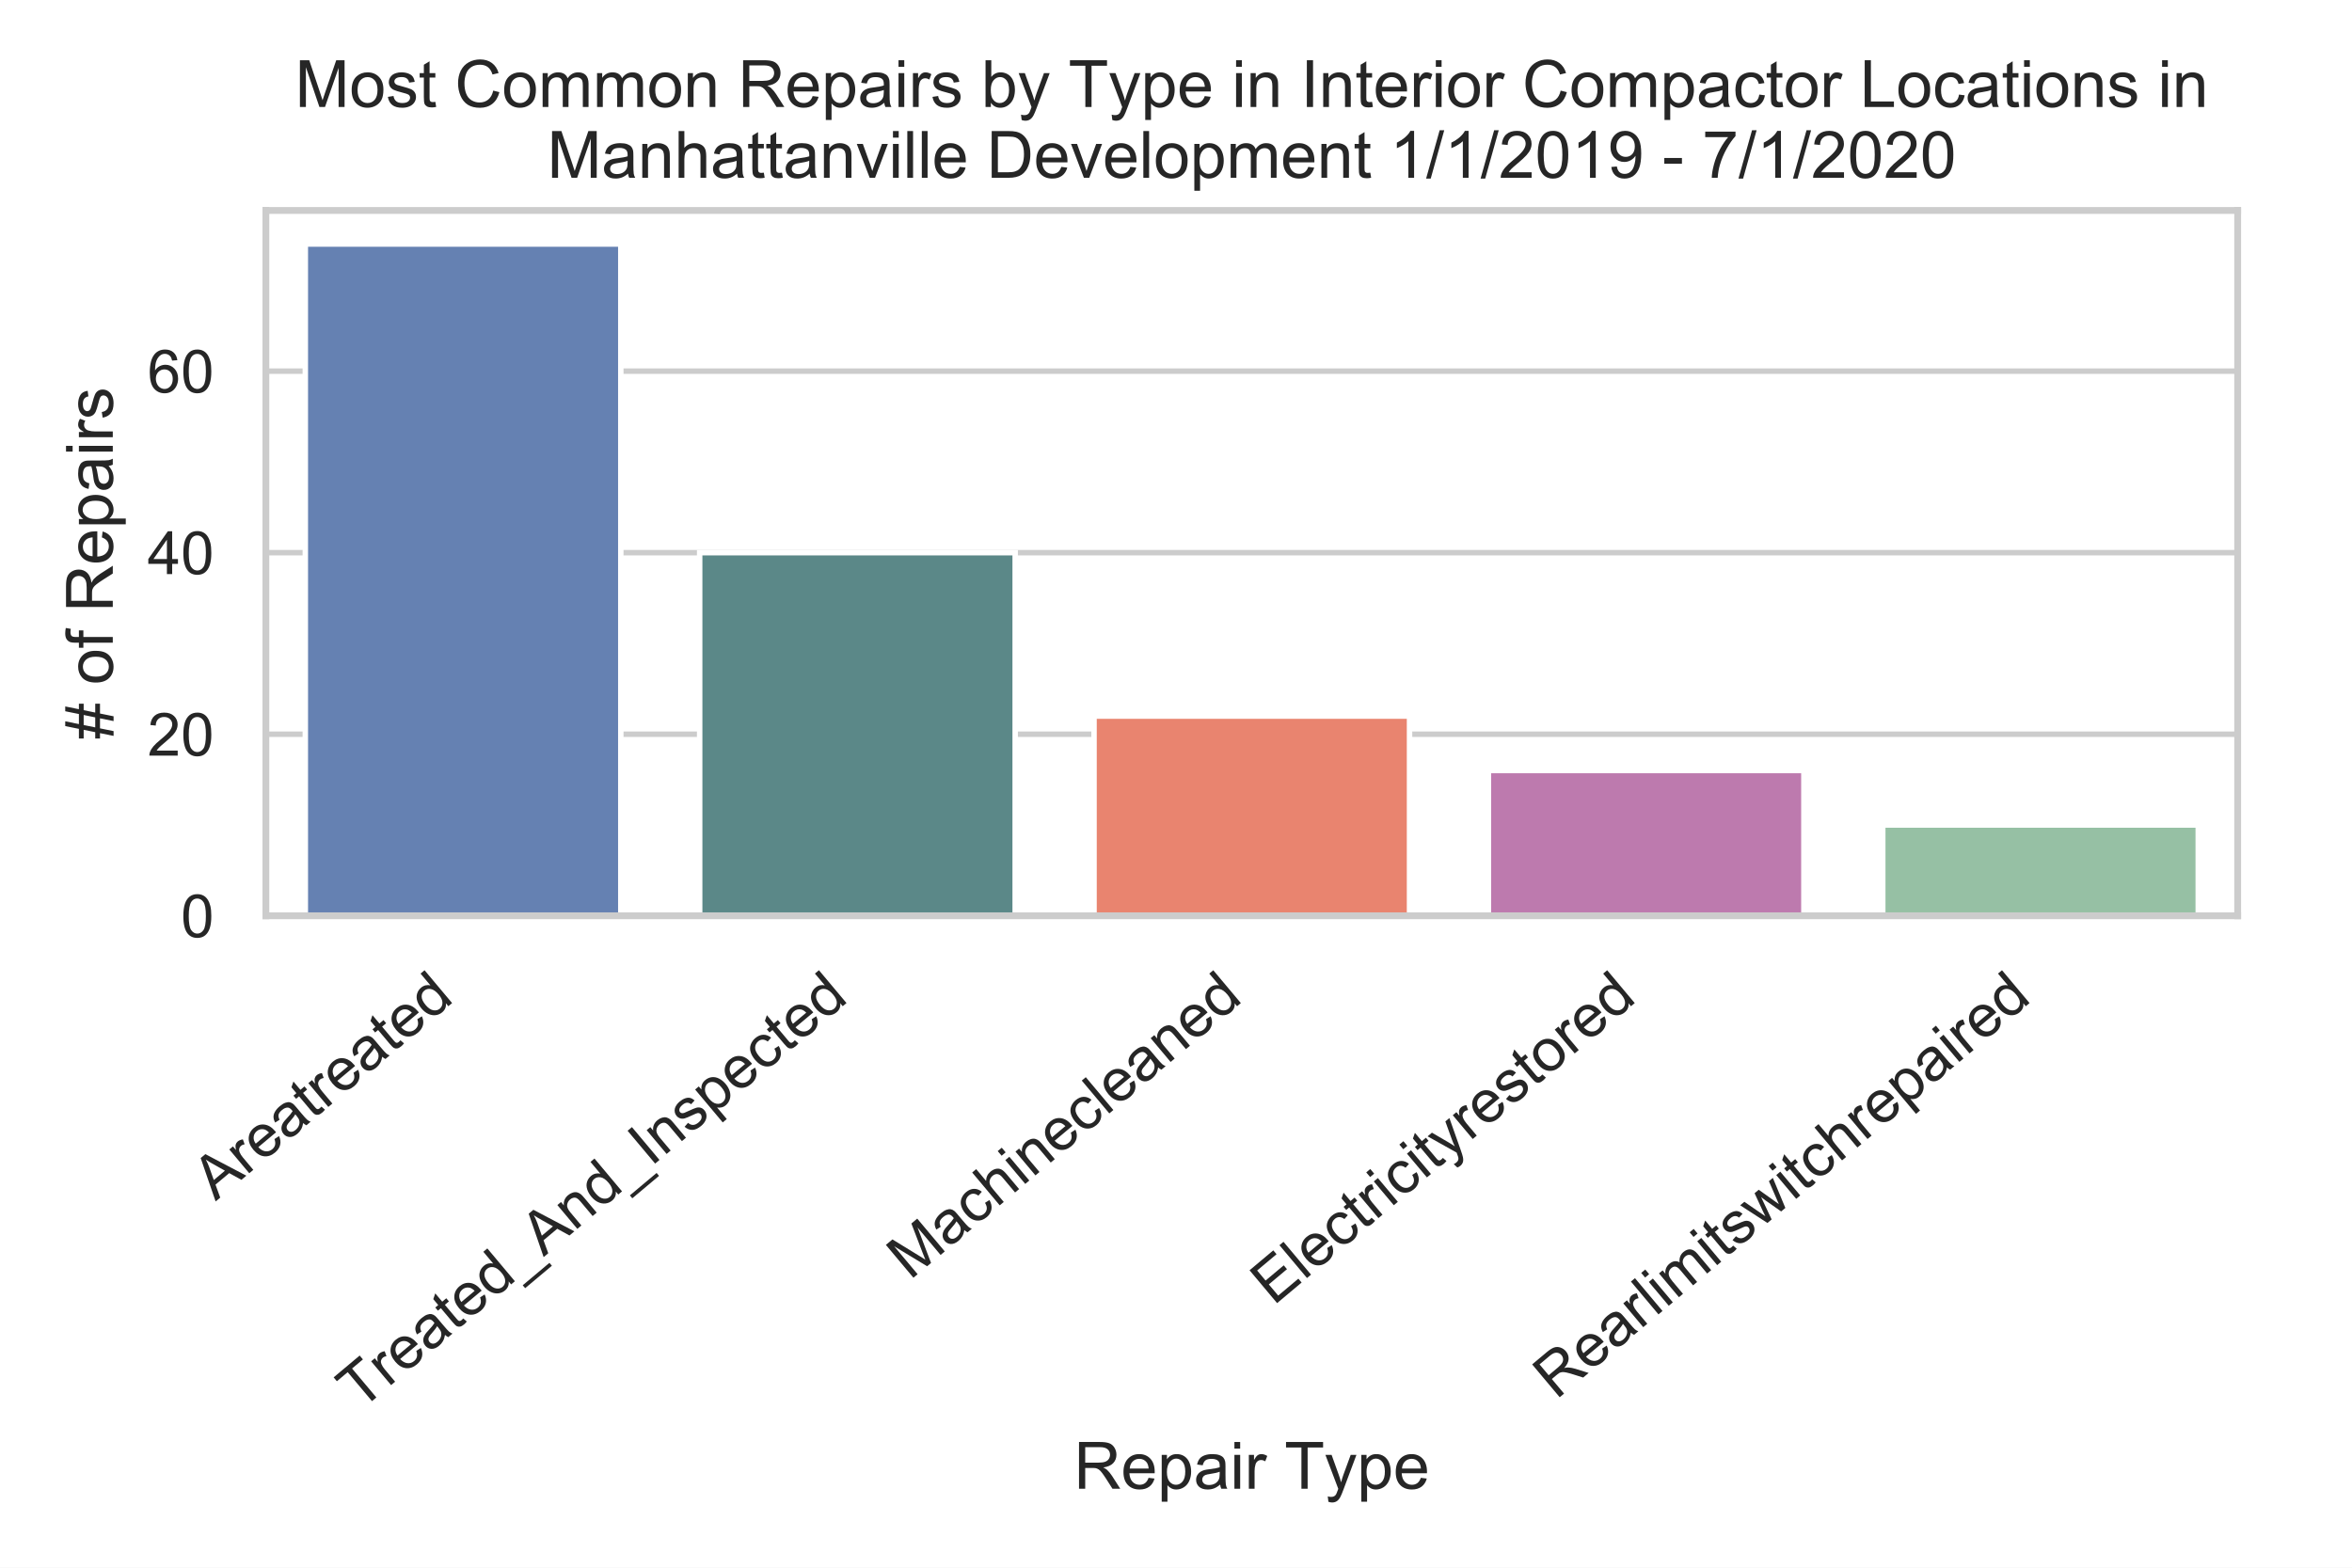
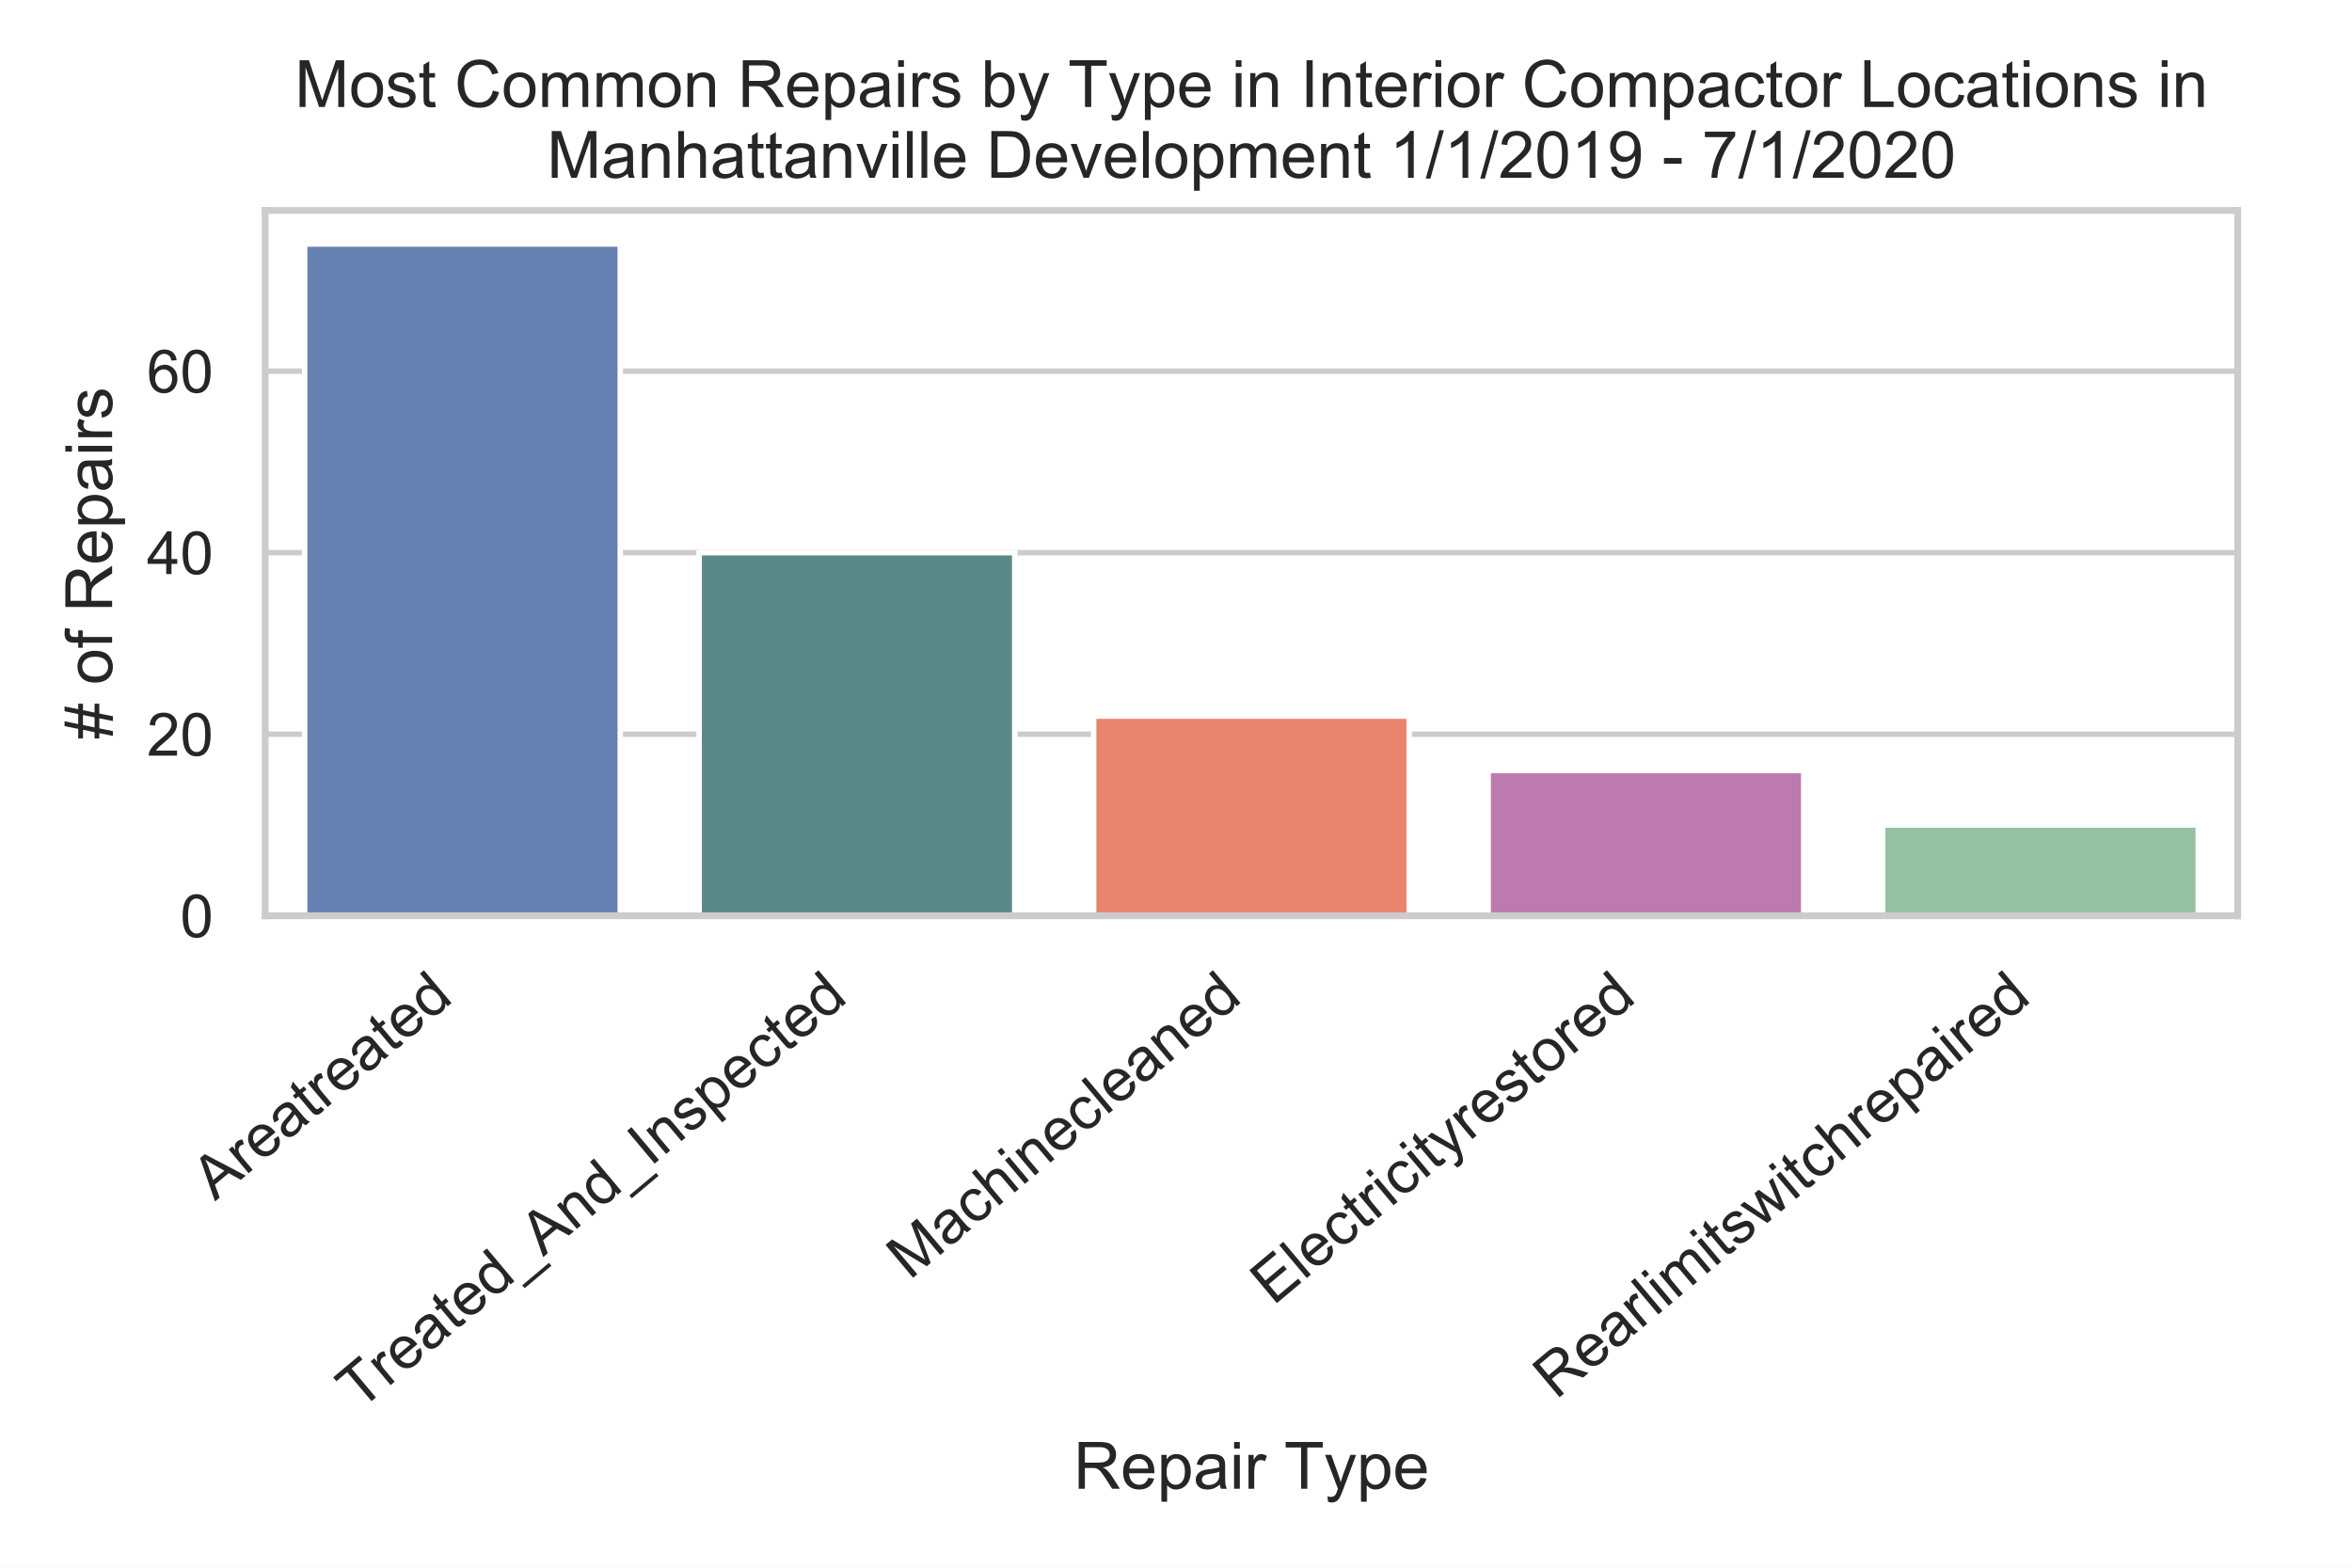
<svg xmlns="http://www.w3.org/2000/svg" xmlns:xlink="http://www.w3.org/1999/xlink" height="288pt" version="1.1" viewBox="0 0 432 288" width="432pt">
  <defs>
    <style type="text/css">
*{stroke-linecap:butt;stroke-linejoin:round;}
  </style>
  </defs>
  <g id="figure_1">
    <g id="patch_1">
      <path d="M 0 288  L 432 288  L 432 0  L 0 0  z " style="fill:#ffffff;" />
    </g>
    <g id="axes_1">
      <g id="patch_2">
-         <path d="M 48.835 168.236  L 411.002 168.236  L 411.002 38.663  L 48.835 38.663  z " style="fill:#ffffff;" />
+         <path d="M 48.71 168.236  L 411.002 168.236  L 411.002 38.663  L 48.71 38.663  z " style="fill:#ffffff;" />
      </g>
      <g id="matplotlib.axis_1">
        <g id="xtick_1">
          <g id="text_1">
            <defs>
              <path d="M -0.141 0  L 27.344 71.578  L 37.547 71.578  L 66.844 0  L 56.062 0  L 47.703 21.688  L 17.781 21.688  L 9.906 0  z M 20.516 29.391  L 44.781 29.391  L 37.312 49.219  Q 33.891 58.25 32.234 64.062  Q 30.859 57.172 28.375 50.391  z " id="ArialMT-65" />
              <path d="M 6.5 0  L 6.5 51.859  L 14.406 51.859  L 14.406 44  Q 17.438 49.516 20 51.266  Q 22.562 53.031 25.641 53.031  Q 30.078 53.031 34.672 50.203  L 31.641 42.047  Q 28.422 43.953 25.203 43.953  Q 22.312 43.953 20.016 42.219  Q 17.719 40.484 16.75 37.406  Q 15.281 32.719 15.281 27.156  L 15.281 0  z " id="ArialMT-114" />
              <path d="M 42.094 16.703  L 51.172 15.578  Q 49.031 7.625 43.219 3.219  Q 37.406 -1.172 28.375 -1.172  Q 17 -1.172 10.328 5.828  Q 3.656 12.844 3.656 25.484  Q 3.656 38.578 10.391 45.797  Q 17.141 53.031 27.875 53.031  Q 38.281 53.031 44.875 45.953  Q 51.469 38.875 51.469 26.031  Q 51.469 25.25 51.422 23.688  L 12.75 23.688  Q 13.234 15.141 17.578 10.594  Q 21.922 6.062 28.422 6.062  Q 33.25 6.062 36.672 8.594  Q 40.094 11.141 42.094 16.703  z M 13.234 30.906  L 42.188 30.906  Q 41.609 37.453 38.875 40.719  Q 34.672 45.797 27.984 45.797  Q 21.922 45.797 17.797 41.75  Q 13.672 37.703 13.234 30.906  z " id="ArialMT-101" />
              <path d="M 40.438 6.391  Q 35.547 2.25 31.031 0.531  Q 26.516 -1.172 21.344 -1.172  Q 12.797 -1.172 8.203 3  Q 3.609 7.172 3.609 13.672  Q 3.609 17.484 5.344 20.625  Q 7.078 23.781 9.891 25.688  Q 12.703 27.594 16.219 28.562  Q 18.797 29.25 24.031 29.891  Q 34.672 31.156 39.703 32.906  Q 39.75 34.719 39.75 35.203  Q 39.75 40.578 37.25 42.781  Q 33.891 45.75 27.25 45.75  Q 21.047 45.75 18.094 43.578  Q 15.141 41.406 13.719 35.891  L 5.125 37.062  Q 6.297 42.578 8.984 45.969  Q 11.672 49.359 16.75 51.188  Q 21.828 53.031 28.516 53.031  Q 35.156 53.031 39.297 51.469  Q 43.453 49.906 45.406 47.531  Q 47.359 45.172 48.141 41.547  Q 48.578 39.312 48.578 33.453  L 48.578 21.734  Q 48.578 9.469 49.141 6.219  Q 49.703 2.984 51.375 0  L 42.188 0  Q 40.828 2.734 40.438 6.391  z M 39.703 26.031  Q 34.906 24.078 25.344 22.703  Q 19.922 21.922 17.672 20.938  Q 15.438 19.969 14.203 18.094  Q 12.984 16.219 12.984 13.922  Q 12.984 10.406 15.641 8.062  Q 18.312 5.719 23.438 5.719  Q 28.516 5.719 32.469 7.938  Q 36.422 10.156 38.281 14.016  Q 39.703 17 39.703 22.797  z " id="ArialMT-97" />
              <path d="M 25.781 7.859  L 27.047 0.094  Q 23.344 -0.688 20.406 -0.688  Q 15.625 -0.688 12.984 0.828  Q 10.359 2.344 9.281 4.812  Q 8.203 7.281 8.203 15.188  L 8.203 45.016  L 1.766 45.016  L 1.766 51.859  L 8.203 51.859  L 8.203 64.703  L 16.938 69.969  L 16.938 51.859  L 25.781 51.859  L 25.781 45.016  L 16.938 45.016  L 16.938 14.703  Q 16.938 10.938 17.406 9.859  Q 17.875 8.797 18.922 8.156  Q 19.969 7.516 21.922 7.516  Q 23.391 7.516 25.781 7.859  z " id="ArialMT-116" />
              <path d="M 40.234 0  L 40.234 6.547  Q 35.297 -1.172 25.734 -1.172  Q 19.531 -1.172 14.328 2.25  Q 9.125 5.672 6.266 11.797  Q 3.422 17.922 3.422 25.875  Q 3.422 33.641 6 39.969  Q 8.594 46.297 13.766 49.656  Q 18.953 53.031 25.344 53.031  Q 30.031 53.031 33.688 51.047  Q 37.359 49.078 39.656 45.906  L 39.656 71.578  L 48.391 71.578  L 48.391 0  z M 12.453 25.875  Q 12.453 15.922 16.641 10.984  Q 20.844 6.062 26.562 6.062  Q 32.328 6.062 36.344 10.766  Q 40.375 15.484 40.375 25.141  Q 40.375 35.797 36.266 40.766  Q 32.172 45.75 26.172 45.75  Q 20.312 45.75 16.375 40.969  Q 12.453 36.188 12.453 25.875  z " id="ArialMT-100" />
            </defs>
-             <g style="fill:#262626;" transform="translate(39.61673 220.7126)rotate(-40)scale(0.11 -0.11)">
+             <g style="fill:#262626;" transform="translate(39.50424 220.7126)rotate(-40)scale(0.11 -0.11)">
              <use xlink:href="#ArialMT-65" />
              <use x="66.699" xlink:href="#ArialMT-114" />
              <use x="100" xlink:href="#ArialMT-101" />
              <use x="155.615" xlink:href="#ArialMT-97" />
              <use x="211.23" xlink:href="#ArialMT-116" />
              <use x="239.014" xlink:href="#ArialMT-114" />
              <use x="272.314" xlink:href="#ArialMT-101" />
              <use x="327.93" xlink:href="#ArialMT-97" />
              <use x="383.545" xlink:href="#ArialMT-116" />
              <use x="411.328" xlink:href="#ArialMT-101" />
              <use x="466.943" xlink:href="#ArialMT-100" />
            </g>
          </g>
        </g>
        <g id="xtick_2">
          <g id="text_2">
            <defs>
              <path d="M 25.922 0  L 25.922 63.141  L 2.344 63.141  L 2.344 71.578  L 59.078 71.578  L 59.078 63.141  L 35.406 63.141  L 35.406 0  z " id="ArialMT-84" />
              <path d="M -1.516 -19.875  L -1.516 -13.531  L 56.734 -13.531  L 56.734 -19.875  z " id="ArialMT-95" />
              <path d="M 6.594 0  L 6.594 51.859  L 14.5 51.859  L 14.5 44.484  Q 20.219 53.031 31 53.031  Q 35.688 53.031 39.625 51.344  Q 43.562 49.656 45.516 46.922  Q 47.469 44.188 48.25 40.438  Q 48.734 37.984 48.734 31.891  L 48.734 0  L 39.938 0  L 39.938 31.547  Q 39.938 36.922 38.906 39.578  Q 37.891 42.234 35.281 43.812  Q 32.672 45.406 29.156 45.406  Q 23.531 45.406 19.453 41.844  Q 15.375 38.281 15.375 28.328  L 15.375 0  z " id="ArialMT-110" />
              <path d="M 9.328 0  L 9.328 71.578  L 18.797 71.578  L 18.797 0  z " id="ArialMT-73" />
              <path d="M 3.078 15.484  L 11.766 16.844  Q 12.5 11.625 15.844 8.844  Q 19.188 6.062 25.203 6.062  Q 31.25 6.062 34.172 8.516  Q 37.109 10.984 37.109 14.312  Q 37.109 17.281 34.516 19  Q 32.719 20.172 25.531 21.969  Q 15.875 24.422 12.141 26.203  Q 8.406 27.984 6.469 31.125  Q 4.547 34.281 4.547 38.094  Q 4.547 41.547 6.125 44.5  Q 7.719 47.469 10.453 49.422  Q 12.5 50.922 16.031 51.969  Q 19.578 53.031 23.641 53.031  Q 29.734 53.031 34.344 51.266  Q 38.969 49.516 41.156 46.5  Q 43.359 43.5 44.188 38.484  L 35.594 37.312  Q 35.016 41.312 32.203 43.547  Q 29.391 45.797 24.266 45.797  Q 18.219 45.797 15.625 43.797  Q 13.031 41.797 13.031 39.109  Q 13.031 37.406 14.109 36.031  Q 15.188 34.625 17.484 33.688  Q 18.797 33.203 25.25 31.453  Q 34.578 28.953 38.25 27.359  Q 41.938 25.781 44.031 22.75  Q 46.141 19.734 46.141 15.234  Q 46.141 10.844 43.578 6.953  Q 41.016 3.078 36.172 0.953  Q 31.344 -1.172 25.25 -1.172  Q 15.141 -1.172 9.844 3.031  Q 4.547 7.234 3.078 15.484  z " id="ArialMT-115" />
              <path d="M 6.594 -19.875  L 6.594 51.859  L 14.594 51.859  L 14.594 45.125  Q 17.438 49.078 21 51.047  Q 24.562 53.031 29.641 53.031  Q 36.281 53.031 41.359 49.609  Q 46.438 46.188 49.016 39.953  Q 51.609 33.734 51.609 26.312  Q 51.609 18.359 48.75 11.984  Q 45.906 5.609 40.453 2.219  Q 35.016 -1.172 29 -1.172  Q 24.609 -1.172 21.109 0.688  Q 17.625 2.547 15.375 5.375  L 15.375 -19.875  z M 14.547 25.641  Q 14.547 15.625 18.594 10.844  Q 22.656 6.062 28.422 6.062  Q 34.281 6.062 38.453 11.016  Q 42.625 15.969 42.625 26.375  Q 42.625 36.281 38.547 41.203  Q 34.469 46.141 28.812 46.141  Q 23.188 46.141 18.859 40.891  Q 14.547 35.641 14.547 25.641  z " id="ArialMT-112" />
              <path d="M 40.438 19  L 49.078 17.875  Q 47.656 8.938 41.812 3.875  Q 35.984 -1.172 27.484 -1.172  Q 16.844 -1.172 10.375 5.781  Q 3.906 12.75 3.906 25.734  Q 3.906 34.125 6.688 40.422  Q 9.469 46.734 15.156 49.875  Q 20.844 53.031 27.547 53.031  Q 35.984 53.031 41.359 48.75  Q 46.734 44.484 48.25 36.625  L 39.703 35.297  Q 38.484 40.531 35.375 43.156  Q 32.281 45.797 27.875 45.797  Q 21.234 45.797 17.078 41.031  Q 12.938 36.281 12.938 25.984  Q 12.938 15.531 16.938 10.797  Q 20.953 6.062 27.391 6.062  Q 32.562 6.062 36.031 9.234  Q 39.5 12.406 40.438 19  z " id="ArialMT-99" />
            </defs>
-             <g style="fill:#262626;" transform="translate(66.1443 259.2323)rotate(-40)scale(0.11 -0.11)">
+             <g style="fill:#262626;" transform="translate(66.0568 259.2323)rotate(-40)scale(0.11 -0.11)">
              <use xlink:href="#ArialMT-84" />
              <use x="61.037" xlink:href="#ArialMT-114" />
              <use x="94.338" xlink:href="#ArialMT-101" />
              <use x="149.953" xlink:href="#ArialMT-97" />
              <use x="205.568" xlink:href="#ArialMT-116" />
              <use x="233.352" xlink:href="#ArialMT-101" />
              <use x="288.967" xlink:href="#ArialMT-100" />
              <use x="344.582" xlink:href="#ArialMT-95" />
              <use x="400.197" xlink:href="#ArialMT-65" />
              <use x="466.896" xlink:href="#ArialMT-110" />
              <use x="522.512" xlink:href="#ArialMT-100" />
              <use x="578.127" xlink:href="#ArialMT-95" />
              <use x="633.742" xlink:href="#ArialMT-73" />
              <use x="661.525" xlink:href="#ArialMT-110" />
              <use x="717.141" xlink:href="#ArialMT-115" />
              <use x="767.141" xlink:href="#ArialMT-112" />
              <use x="822.756" xlink:href="#ArialMT-101" />
              <use x="878.371" xlink:href="#ArialMT-99" />
              <use x="928.371" xlink:href="#ArialMT-116" />
              <use x="956.154" xlink:href="#ArialMT-101" />
              <use x="1011.77" xlink:href="#ArialMT-100" />
            </g>
          </g>
        </g>
        <g id="xtick_3">
          <g id="text_3">
            <defs>
              <path d="M 7.422 0  L 7.422 71.578  L 21.688 71.578  L 38.625 20.906  Q 40.969 13.812 42.047 10.297  Q 43.266 14.203 45.844 21.781  L 62.984 71.578  L 75.734 71.578  L 75.734 0  L 66.609 0  L 66.609 59.906  L 45.797 0  L 37.25 0  L 16.547 60.938  L 16.547 0  z " id="ArialMT-77" />
              <path d="M 6.594 0  L 6.594 71.578  L 15.375 71.578  L 15.375 45.906  Q 21.531 53.031 30.906 53.031  Q 36.672 53.031 40.922 50.75  Q 45.172 48.484 47 44.484  Q 48.828 40.484 48.828 32.859  L 48.828 0  L 40.047 0  L 40.047 32.859  Q 40.047 39.453 37.188 42.453  Q 34.328 45.453 29.109 45.453  Q 25.203 45.453 21.75 43.422  Q 18.312 41.406 16.844 37.938  Q 15.375 34.469 15.375 28.375  L 15.375 0  z " id="ArialMT-104" />
              <path d="M 6.641 61.469  L 6.641 71.578  L 15.438 71.578  L 15.438 61.469  z M 6.641 0  L 6.641 51.859  L 15.438 51.859  L 15.438 0  z " id="ArialMT-105" />
              <path d="M 6.391 0  L 6.391 71.578  L 15.188 71.578  L 15.188 0  z " id="ArialMT-108" />
            </defs>
-             <g style="fill:#262626;" transform="translate(167.1502 235.2572)rotate(-40)scale(0.11 -0.11)">
+             <g style="fill:#262626;" transform="translate(167.0877 235.2572)rotate(-40)scale(0.11 -0.11)">
              <use xlink:href="#ArialMT-77" />
              <use x="83.301" xlink:href="#ArialMT-97" />
              <use x="138.916" xlink:href="#ArialMT-99" />
              <use x="188.916" xlink:href="#ArialMT-104" />
              <use x="244.531" xlink:href="#ArialMT-105" />
              <use x="266.748" xlink:href="#ArialMT-110" />
              <use x="322.363" xlink:href="#ArialMT-101" />
              <use x="377.979" xlink:href="#ArialMT-99" />
              <use x="427.979" xlink:href="#ArialMT-108" />
              <use x="450.195" xlink:href="#ArialMT-101" />
              <use x="505.811" xlink:href="#ArialMT-97" />
              <use x="561.426" xlink:href="#ArialMT-110" />
              <use x="617.041" xlink:href="#ArialMT-101" />
              <use x="672.656" xlink:href="#ArialMT-100" />
            </g>
          </g>
        </g>
        <g id="xtick_4">
          <g id="text_4">
            <defs>
              <path d="M 7.906 0  L 7.906 71.578  L 59.672 71.578  L 59.672 63.141  L 17.391 63.141  L 17.391 41.219  L 56.984 41.219  L 56.984 32.812  L 17.391 32.812  L 17.391 8.453  L 61.328 8.453  L 61.328 0  z " id="ArialMT-69" />
              <path d="M 6.203 -19.969  L 5.219 -11.719  Q 8.109 -12.5 10.25 -12.5  Q 13.188 -12.5 14.938 -11.516  Q 16.703 -10.547 17.828 -8.797  Q 18.656 -7.469 20.516 -2.25  Q 20.75 -1.516 21.297 -0.094  L 1.609 51.859  L 11.078 51.859  L 21.875 21.828  Q 23.969 16.109 25.641 9.812  Q 27.156 15.875 29.25 21.625  L 40.328 51.859  L 49.125 51.859  L 29.391 -0.875  Q 26.219 -9.422 24.469 -12.641  Q 22.125 -17 19.094 -19.016  Q 16.062 -21.047 11.859 -21.047  Q 9.328 -21.047 6.203 -19.969  z " id="ArialMT-121" />
              <path d="M 3.328 25.922  Q 3.328 40.328 11.328 47.266  Q 18.016 53.031 27.641 53.031  Q 38.328 53.031 45.109 46.016  Q 51.906 39.016 51.906 26.656  Q 51.906 16.656 48.906 10.906  Q 45.906 5.172 40.156 2  Q 34.422 -1.172 27.641 -1.172  Q 16.75 -1.172 10.031 5.812  Q 3.328 12.797 3.328 25.922  z M 12.359 25.922  Q 12.359 15.969 16.703 11.016  Q 21.047 6.062 27.641 6.062  Q 34.188 6.062 38.531 11.031  Q 42.875 16.016 42.875 26.219  Q 42.875 35.844 38.5 40.797  Q 34.125 45.75 27.641 45.75  Q 21.047 45.75 16.703 40.812  Q 12.359 35.891 12.359 25.922  z " id="ArialMT-111" />
            </defs>
-             <g style="fill:#262626;" transform="translate(233.9038 239.9536)rotate(-40)scale(0.11 -0.11)">
+             <g style="fill:#262626;" transform="translate(233.8663 239.9536)rotate(-40)scale(0.11 -0.11)">
              <use xlink:href="#ArialMT-69" />
              <use x="66.699" xlink:href="#ArialMT-108" />
              <use x="88.916" xlink:href="#ArialMT-101" />
              <use x="144.531" xlink:href="#ArialMT-99" />
              <use x="194.531" xlink:href="#ArialMT-116" />
              <use x="222.314" xlink:href="#ArialMT-114" />
              <use x="255.615" xlink:href="#ArialMT-105" />
              <use x="277.832" xlink:href="#ArialMT-99" />
              <use x="327.832" xlink:href="#ArialMT-105" />
              <use x="350.049" xlink:href="#ArialMT-116" />
              <use x="377.832" xlink:href="#ArialMT-121" />
              <use x="427.832" xlink:href="#ArialMT-114" />
              <use x="461.133" xlink:href="#ArialMT-101" />
              <use x="516.748" xlink:href="#ArialMT-115" />
              <use x="566.748" xlink:href="#ArialMT-116" />
              <use x="594.531" xlink:href="#ArialMT-111" />
              <use x="650.146" xlink:href="#ArialMT-114" />
              <use x="683.447" xlink:href="#ArialMT-101" />
              <use x="739.062" xlink:href="#ArialMT-100" />
            </g>
          </g>
        </g>
        <g id="xtick_5">
          <g id="text_5">
            <defs>
              <path d="M 7.859 0  L 7.859 71.578  L 39.594 71.578  Q 49.172 71.578 54.141 69.641  Q 59.125 67.719 62.109 62.828  Q 65.094 57.953 65.094 52.047  Q 65.094 44.438 60.156 39.203  Q 55.219 33.984 44.922 32.562  Q 48.688 30.766 50.641 29  Q 54.781 25.203 58.5 19.484  L 70.953 0  L 59.031 0  L 49.562 14.891  Q 45.406 21.344 42.719 24.75  Q 40.047 28.172 37.922 29.531  Q 35.797 30.906 33.594 31.453  Q 31.984 31.781 28.328 31.781  L 17.328 31.781  L 17.328 0  z M 17.328 39.984  L 37.703 39.984  Q 44.188 39.984 47.844 41.328  Q 51.516 42.672 53.422 45.625  Q 55.328 48.578 55.328 52.047  Q 55.328 57.125 51.641 60.391  Q 47.953 63.672 39.984 63.672  L 17.328 63.672  z " id="ArialMT-82" />
              <path d="M 6.594 0  L 6.594 51.859  L 14.453 51.859  L 14.453 44.578  Q 16.891 48.391 20.938 50.703  Q 25 53.031 30.172 53.031  Q 35.938 53.031 39.625 50.641  Q 43.312 48.25 44.828 43.953  Q 50.984 53.031 60.844 53.031  Q 68.562 53.031 72.703 48.75  Q 76.859 44.484 76.859 35.594  L 76.859 0  L 68.109 0  L 68.109 32.672  Q 68.109 37.938 67.25 40.25  Q 66.406 42.578 64.156 43.984  Q 61.922 45.406 58.891 45.406  Q 53.422 45.406 49.797 41.766  Q 46.188 38.141 46.188 30.125  L 46.188 0  L 37.406 0  L 37.406 33.688  Q 37.406 39.547 35.25 42.469  Q 33.109 45.406 28.219 45.406  Q 24.516 45.406 21.359 43.453  Q 18.219 41.5 16.797 37.734  Q 15.375 33.984 15.375 26.906  L 15.375 0  z " id="ArialMT-109" />
              <path d="M 16.156 0  L 0.297 51.859  L 9.375 51.859  L 17.625 21.922  L 20.703 10.797  Q 20.906 11.625 23.391 21.484  L 31.641 51.859  L 40.672 51.859  L 48.438 21.781  L 51.031 11.859  L 54 21.875  L 62.891 51.859  L 71.438 51.859  L 55.219 0  L 46.094 0  L 37.844 31.062  L 35.844 39.891  L 25.344 0  z " id="ArialMT-119" />
            </defs>
-             <g style="fill:#262626;" transform="translate(285.8161 257.2425)rotate(-40)scale(0.11 -0.11)">
+             <g style="fill:#262626;" transform="translate(285.8036 257.2425)rotate(-40)scale(0.11 -0.11)">
              <use xlink:href="#ArialMT-82" />
              <use x="72.217" xlink:href="#ArialMT-101" />
              <use x="127.832" xlink:href="#ArialMT-97" />
              <use x="183.447" xlink:href="#ArialMT-114" />
              <use x="216.748" xlink:href="#ArialMT-108" />
              <use x="238.965" xlink:href="#ArialMT-105" />
              <use x="261.182" xlink:href="#ArialMT-109" />
              <use x="344.482" xlink:href="#ArialMT-105" />
              <use x="366.699" xlink:href="#ArialMT-116" />
              <use x="394.482" xlink:href="#ArialMT-115" />
              <use x="444.482" xlink:href="#ArialMT-119" />
              <use x="516.699" xlink:href="#ArialMT-105" />
              <use x="538.916" xlink:href="#ArialMT-116" />
              <use x="566.699" xlink:href="#ArialMT-99" />
              <use x="616.699" xlink:href="#ArialMT-104" />
              <use x="672.314" xlink:href="#ArialMT-114" />
              <use x="705.615" xlink:href="#ArialMT-101" />
              <use x="761.23" xlink:href="#ArialMT-112" />
              <use x="816.846" xlink:href="#ArialMT-97" />
              <use x="872.461" xlink:href="#ArialMT-105" />
              <use x="894.678" xlink:href="#ArialMT-114" />
              <use x="927.979" xlink:href="#ArialMT-101" />
              <use x="983.594" xlink:href="#ArialMT-100" />
            </g>
          </g>
        </g>
        <g id="text_6">
          <defs>
            <path id="ArialMT-32" />
          </defs>
-           <g style="fill:#262626;" transform="translate(197.2459 273.4964)scale(0.12 -0.12)">
+           <g style="fill:#262626;" transform="translate(197.1834 273.4964)scale(0.12 -0.12)">
            <use xlink:href="#ArialMT-82" />
            <use x="72.217" xlink:href="#ArialMT-101" />
            <use x="127.832" xlink:href="#ArialMT-112" />
            <use x="183.447" xlink:href="#ArialMT-97" />
            <use x="239.062" xlink:href="#ArialMT-105" />
            <use x="261.279" xlink:href="#ArialMT-114" />
            <use x="294.58" xlink:href="#ArialMT-32" />
            <use x="322.348" xlink:href="#ArialMT-84" />
            <use x="383.354" xlink:href="#ArialMT-121" />
            <use x="433.354" xlink:href="#ArialMT-112" />
            <use x="488.969" xlink:href="#ArialMT-101" />
          </g>
        </g>
      </g>
      <g id="matplotlib.axis_2">
        <g id="ytick_1">
          <g id="line2d_1">
-             <path clip-path="url(#p4360ee5479)" d="M 48.835 168.236  L 411.002 168.236  " style="fill:none;stroke:#cccccc;stroke-linecap:round;" />
+             <path clip-path="url(#p45ddd280aa)" d="M 48.71 168.236  L 411.002 168.236  " style="fill:none;stroke:#cccccc;stroke-linecap:round;" />
          </g>
          <g id="text_7">
            <defs>
              <path d="M 4.156 35.297  Q 4.156 48 6.766 55.734  Q 9.375 63.484 14.516 67.672  Q 19.672 71.875 27.484 71.875  Q 33.25 71.875 37.594 69.547  Q 41.938 67.234 44.766 62.859  Q 47.609 58.5 49.219 52.219  Q 50.828 45.953 50.828 35.297  Q 50.828 22.703 48.234 14.969  Q 45.656 7.234 40.5 3  Q 35.359 -1.219 27.484 -1.219  Q 17.141 -1.219 11.234 6.203  Q 4.156 15.141 4.156 35.297  z M 13.188 35.297  Q 13.188 17.672 17.312 11.828  Q 21.438 6 27.484 6  Q 33.547 6 37.672 11.859  Q 41.797 17.719 41.797 35.297  Q 41.797 52.984 37.672 58.781  Q 33.547 64.594 27.391 64.594  Q 21.344 64.594 17.719 59.469  Q 13.188 52.938 13.188 35.297  z " id="ArialMT-48" />
            </defs>
-             <g style="fill:#262626;" transform="translate(33.21797 172.1726)scale(0.11 -0.11)">
+             <g style="fill:#262626;" transform="translate(33.09297 172.1726)scale(0.11 -0.11)">
              <use xlink:href="#ArialMT-48" />
            </g>
          </g>
        </g>
        <g id="ytick_2">
          <g id="line2d_2">
-             <path clip-path="url(#p4360ee5479)" d="M 48.835 134.884  L 411.002 134.884  " style="fill:none;stroke:#cccccc;stroke-linecap:round;" />
+             <path clip-path="url(#p45ddd280aa)" d="M 48.71 134.884  L 411.002 134.884  " style="fill:none;stroke:#cccccc;stroke-linecap:round;" />
          </g>
          <g id="text_8">
            <defs>
              <path d="M 50.344 8.453  L 50.344 0  L 3.031 0  Q 2.938 3.172 4.047 6.109  Q 5.859 10.938 9.828 15.625  Q 13.812 20.312 21.344 26.469  Q 33.016 36.031 37.109 41.625  Q 41.219 47.219 41.219 52.203  Q 41.219 57.422 37.469 61  Q 33.734 64.594 27.734 64.594  Q 21.391 64.594 17.578 60.781  Q 13.766 56.984 13.719 50.25  L 4.688 51.172  Q 5.609 61.281 11.656 66.578  Q 17.719 71.875 27.938 71.875  Q 38.234 71.875 44.234 66.156  Q 50.25 60.453 50.25 52  Q 50.25 47.703 48.484 43.547  Q 46.734 39.406 42.656 34.812  Q 38.578 30.219 29.109 22.219  Q 21.188 15.578 18.938 13.203  Q 16.703 10.844 15.234 8.453  z " id="ArialMT-50" />
            </defs>
-             <g style="fill:#262626;" transform="translate(27.10094 138.8205)scale(0.11 -0.11)">
+             <g style="fill:#262626;" transform="translate(26.97594 138.8205)scale(0.11 -0.11)">
              <use xlink:href="#ArialMT-50" />
              <use x="55.615" xlink:href="#ArialMT-48" />
            </g>
          </g>
        </g>
        <g id="ytick_3">
          <g id="line2d_3">
-             <path clip-path="url(#p4360ee5479)" d="M 48.835 101.532  L 411.002 101.532  " style="fill:none;stroke:#cccccc;stroke-linecap:round;" />
+             <path clip-path="url(#p45ddd280aa)" d="M 48.71 101.532  L 411.002 101.532  " style="fill:none;stroke:#cccccc;stroke-linecap:round;" />
          </g>
          <g id="text_9">
            <defs>
              <path d="M 32.328 0  L 32.328 17.141  L 1.266 17.141  L 1.266 25.203  L 33.938 71.578  L 41.109 71.578  L 41.109 25.203  L 50.781 25.203  L 50.781 17.141  L 41.109 17.141  L 41.109 0  z M 32.328 25.203  L 32.328 57.469  L 9.906 25.203  z " id="ArialMT-52" />
            </defs>
-             <g style="fill:#262626;" transform="translate(27.10094 105.4685)scale(0.11 -0.11)">
+             <g style="fill:#262626;" transform="translate(26.97594 105.4685)scale(0.11 -0.11)">
              <use xlink:href="#ArialMT-52" />
              <use x="55.615" xlink:href="#ArialMT-48" />
            </g>
          </g>
        </g>
        <g id="ytick_4">
          <g id="line2d_4">
-             <path clip-path="url(#p4360ee5479)" d="M 48.835 68.18  L 411.002 68.18  " style="fill:none;stroke:#cccccc;stroke-linecap:round;" />
+             <path clip-path="url(#p45ddd280aa)" d="M 48.71 68.18  L 411.002 68.18  " style="fill:none;stroke:#cccccc;stroke-linecap:round;" />
          </g>
          <g id="text_10">
            <defs>
              <path d="M 49.75 54.047  L 41.016 53.375  Q 39.844 58.547 37.703 60.891  Q 34.125 64.656 28.906 64.656  Q 24.703 64.656 21.531 62.312  Q 17.391 59.281 14.984 53.469  Q 12.594 47.656 12.5 36.922  Q 15.672 41.75 20.266 44.094  Q 24.859 46.438 29.891 46.438  Q 38.672 46.438 44.844 39.969  Q 51.031 33.5 51.031 23.25  Q 51.031 16.5 48.125 10.719  Q 45.219 4.938 40.141 1.859  Q 35.062 -1.219 28.609 -1.219  Q 17.625 -1.219 10.688 6.859  Q 3.766 14.938 3.766 33.5  Q 3.766 54.25 11.422 63.672  Q 18.109 71.875 29.438 71.875  Q 37.891 71.875 43.281 67.141  Q 48.688 62.406 49.75 54.047  z M 13.875 23.188  Q 13.875 18.656 15.797 14.5  Q 17.719 10.359 21.188 8.172  Q 24.656 6 28.469 6  Q 34.031 6 38.031 10.484  Q 42.047 14.984 42.047 22.703  Q 42.047 30.125 38.078 34.391  Q 34.125 38.672 28.125 38.672  Q 22.172 38.672 18.016 34.391  Q 13.875 30.125 13.875 23.188  z " id="ArialMT-54" />
            </defs>
-             <g style="fill:#262626;" transform="translate(27.10094 72.11647)scale(0.11 -0.11)">
+             <g style="fill:#262626;" transform="translate(26.97594 72.11647)scale(0.11 -0.11)">
              <use xlink:href="#ArialMT-54" />
              <use x="55.615" xlink:href="#ArialMT-48" />
            </g>
          </g>
        </g>
        <g id="text_11">
          <defs>
            <path d="M 5.031 -1.219  L 9.281 19.578  L 1.031 19.578  L 1.031 26.859  L 10.75 26.859  L 14.359 44.578  L 1.031 44.578  L 1.031 51.859  L 15.828 51.859  L 20.062 72.797  L 27.391 72.797  L 23.141 51.859  L 38.531 51.859  L 42.781 72.797  L 50.141 72.797  L 45.906 51.859  L 54.344 51.859  L 54.344 44.578  L 44.438 44.578  L 40.766 26.859  L 54.344 26.859  L 54.344 19.578  L 39.312 19.578  L 35.062 -1.219  L 27.734 -1.219  L 31.938 19.578  L 16.609 19.578  L 12.359 -1.219  z M 18.062 26.859  L 33.406 26.859  L 37.062 44.578  L 21.688 44.578  z " id="ArialMT-35" />
            <path d="M 8.688 0  L 8.688 45.016  L 0.922 45.016  L 0.922 51.859  L 8.688 51.859  L 8.688 57.375  Q 8.688 62.594 9.625 65.141  Q 10.891 68.562 14.078 70.672  Q 17.281 72.797 23.047 72.797  Q 26.766 72.797 31.25 71.922  L 29.938 64.266  Q 27.203 64.75 24.75 64.75  Q 20.75 64.75 19.094 63.031  Q 17.438 61.328 17.438 56.641  L 17.438 51.859  L 27.547 51.859  L 27.547 45.016  L 17.438 45.016  L 17.438 0  z " id="ArialMT-102" />
          </defs>
-           <g style="fill:#262626;" transform="translate(20.71594 135.7969)rotate(-90)scale(0.12 -0.12)">
+           <g style="fill:#262626;" transform="translate(20.59094 135.7969)rotate(-90)scale(0.12 -0.12)">
            <use xlink:href="#ArialMT-35" />
            <use x="55.615" xlink:href="#ArialMT-32" />
            <use x="83.398" xlink:href="#ArialMT-111" />
            <use x="139.014" xlink:href="#ArialMT-102" />
            <use x="166.797" xlink:href="#ArialMT-32" />
            <use x="194.58" xlink:href="#ArialMT-82" />
            <use x="266.797" xlink:href="#ArialMT-101" />
            <use x="322.412" xlink:href="#ArialMT-112" />
            <use x="378.027" xlink:href="#ArialMT-97" />
            <use x="433.643" xlink:href="#ArialMT-105" />
            <use x="455.859" xlink:href="#ArialMT-114" />
            <use x="489.16" xlink:href="#ArialMT-115" />
          </g>
        </g>
      </g>
      <g id="patch_3">
-         <path clip-path="url(#p4360ee5479)" d="M 56.078 168.236  L 114.025 168.236  L 114.025 44.833  L 56.078 44.833  z " style="fill:#6581b2;stroke:#ffffff;stroke-linejoin:miter;" />
+         <path clip-path="url(#p45ddd280aa)" d="M 55.956 168.236  L 113.923 168.236  L 113.923 44.833  L 55.956 44.833  z " style="fill:#6581b2;stroke:#ffffff;stroke-linejoin:miter;" />
      </g>
      <g id="patch_4">
-         <path clip-path="url(#p4360ee5479)" d="M 128.512 168.236  L 186.459 168.236  L 186.459 101.532  L 128.512 101.532  z " style="fill:#5b8888;stroke:#ffffff;stroke-linejoin:miter;" />
+         <path clip-path="url(#p45ddd280aa)" d="M 128.414 168.236  L 186.381 168.236  L 186.381 101.532  L 128.414 101.532  z " style="fill:#5b8888;stroke:#ffffff;stroke-linejoin:miter;" />
      </g>
      <g id="patch_5">
-         <path clip-path="url(#p4360ee5479)" d="M 200.945 168.236  L 258.892 168.236  L 258.892 131.549  L 200.945 131.549  z " style="fill:#e9846f;stroke:#ffffff;stroke-linejoin:miter;" />
+         <path clip-path="url(#p45ddd280aa)" d="M 200.873 168.236  L 258.84 168.236  L 258.84 131.549  L 200.873 131.549  z " style="fill:#e9846f;stroke:#ffffff;stroke-linejoin:miter;" />
      </g>
      <g id="patch_6">
-         <path clip-path="url(#p4360ee5479)" d="M 273.379 168.236  L 331.326 168.236  L 331.326 141.554  L 273.379 141.554  z " style="fill:#bd7aae;stroke:#ffffff;stroke-linejoin:miter;" />
+         <path clip-path="url(#p45ddd280aa)" d="M 273.331 168.236  L 331.298 168.236  L 331.298 141.554  L 273.331 141.554  z " style="fill:#bd7aae;stroke:#ffffff;stroke-linejoin:miter;" />
      </g>
      <g id="patch_7">
-         <path clip-path="url(#p4360ee5479)" d="M 345.812 168.236  L 403.759 168.236  L 403.759 151.56  L 345.812 151.56  z " style="fill:#96c0a4;stroke:#ffffff;stroke-linejoin:miter;" />
+         <path clip-path="url(#p45ddd280aa)" d="M 345.79 168.236  L 403.757 168.236  L 403.757 151.56  L 345.79 151.56  z " style="fill:#96c0a4;stroke:#ffffff;stroke-linejoin:miter;" />
      </g>
      <g id="line2d_5">
-         <path clip-path="url(#p4360ee5479)" d="M 0 0  " style="fill:none;stroke:#424242;stroke-linecap:round;stroke-width:2.7;" />
+         <path clip-path="url(#p45ddd280aa)" d="M 0 0  " style="fill:none;stroke:#424242;stroke-linecap:round;stroke-width:2.7;" />
      </g>
      <g id="line2d_6">
-         <path clip-path="url(#p4360ee5479)" d="M 0 0  " style="fill:none;stroke:#424242;stroke-linecap:round;stroke-width:2.7;" />
+         <path clip-path="url(#p45ddd280aa)" d="M 0 0  " style="fill:none;stroke:#424242;stroke-linecap:round;stroke-width:2.7;" />
      </g>
      <g id="line2d_7">
-         <path clip-path="url(#p4360ee5479)" d="M 0 0  " style="fill:none;stroke:#424242;stroke-linecap:round;stroke-width:2.7;" />
+         <path clip-path="url(#p45ddd280aa)" d="M 0 0  " style="fill:none;stroke:#424242;stroke-linecap:round;stroke-width:2.7;" />
      </g>
      <g id="line2d_8">
-         <path clip-path="url(#p4360ee5479)" d="M 0 0  " style="fill:none;stroke:#424242;stroke-linecap:round;stroke-width:2.7;" />
+         <path clip-path="url(#p45ddd280aa)" d="M 0 0  " style="fill:none;stroke:#424242;stroke-linecap:round;stroke-width:2.7;" />
      </g>
      <g id="line2d_9">
-         <path clip-path="url(#p4360ee5479)" d="M 0 0  " style="fill:none;stroke:#424242;stroke-linecap:round;stroke-width:2.7;" />
+         <path clip-path="url(#p45ddd280aa)" d="M 0 0  " style="fill:none;stroke:#424242;stroke-linecap:round;stroke-width:2.7;" />
      </g>
      <g id="patch_8">
-         <path d="M 48.835 168.236  L 48.835 38.663  " style="fill:none;stroke:#cccccc;stroke-linecap:square;stroke-linejoin:miter;stroke-width:1.25;" />
+         <path d="M 48.71 168.236  L 48.71 38.663  " style="fill:none;stroke:#cccccc;stroke-linecap:square;stroke-linejoin:miter;stroke-width:1.25;" />
      </g>
      <g id="patch_9">
        <path d="M 411.002 168.236  L 411.002 38.663  " style="fill:none;stroke:#cccccc;stroke-linecap:square;stroke-linejoin:miter;stroke-width:1.25;" />
      </g>
      <g id="patch_10">
-         <path d="M 48.835 168.236  L 411.002 168.236  " style="fill:none;stroke:#cccccc;stroke-linecap:square;stroke-linejoin:miter;stroke-width:1.25;" />
+         <path d="M 48.71 168.236  L 411.002 168.236  " style="fill:none;stroke:#cccccc;stroke-linecap:square;stroke-linejoin:miter;stroke-width:1.25;" />
      </g>
      <g id="patch_11">
-         <path d="M 48.835 38.663  L 411.002 38.663  " style="fill:none;stroke:#cccccc;stroke-linecap:square;stroke-linejoin:miter;stroke-width:1.25;" />
+         <path d="M 48.71 38.663  L 411.002 38.663  " style="fill:none;stroke:#cccccc;stroke-linecap:square;stroke-linejoin:miter;stroke-width:1.25;" />
      </g>
      <g id="text_12">
        <defs>
          <path d="M 58.797 25.094  L 68.266 22.703  Q 65.281 11.031 57.547 4.906  Q 49.812 -1.219 38.625 -1.219  Q 27.047 -1.219 19.797 3.484  Q 12.547 8.203 8.766 17.141  Q 4.984 26.078 4.984 36.328  Q 4.984 47.516 9.25 55.828  Q 13.531 64.156 21.406 68.469  Q 29.297 72.797 38.766 72.797  Q 49.516 72.797 56.828 67.328  Q 64.156 61.859 67.047 51.953  L 57.719 49.75  Q 55.219 57.562 50.484 61.125  Q 45.75 64.703 38.578 64.703  Q 30.328 64.703 24.781 60.734  Q 19.234 56.781 16.984 50.109  Q 14.75 43.453 14.75 36.375  Q 14.75 27.25 17.406 20.438  Q 20.062 13.625 25.672 10.25  Q 31.297 6.891 37.844 6.891  Q 45.797 6.891 51.312 11.469  Q 56.844 16.062 58.797 25.094  z " id="ArialMT-67" />
          <path d="M 14.703 0  L 6.547 0  L 6.547 71.578  L 15.328 71.578  L 15.328 46.047  Q 20.906 53.031 29.547 53.031  Q 34.328 53.031 38.594 51.094  Q 42.875 49.172 45.625 45.672  Q 48.391 42.188 49.953 37.25  Q 51.516 32.328 51.516 26.703  Q 51.516 13.375 44.922 6.094  Q 38.328 -1.172 29.109 -1.172  Q 19.922 -1.172 14.703 6.5  z M 14.594 26.312  Q 14.594 17 17.141 12.844  Q 21.297 6.062 28.375 6.062  Q 34.125 6.062 38.328 11.062  Q 42.531 16.062 42.531 25.984  Q 42.531 36.141 38.5 40.969  Q 34.469 45.797 28.766 45.797  Q 23 45.797 18.797 40.797  Q 14.594 35.797 14.594 26.312  z " id="ArialMT-98" />
          <path d="M 7.328 0  L 7.328 71.578  L 16.797 71.578  L 16.797 8.453  L 52.047 8.453  L 52.047 0  z " id="ArialMT-76" />
        </defs>
-         <g style="fill:#262626;" transform="translate(54.19844 19.65475)scale(0.12 -0.12)">
+         <g style="fill:#262626;" transform="translate(54.13594 19.65475)scale(0.12 -0.12)">
          <use xlink:href="#ArialMT-77" />
          <use x="83.301" xlink:href="#ArialMT-111" />
          <use x="138.916" xlink:href="#ArialMT-115" />
          <use x="188.916" xlink:href="#ArialMT-116" />
          <use x="216.699" xlink:href="#ArialMT-32" />
          <use x="244.482" xlink:href="#ArialMT-67" />
          <use x="316.699" xlink:href="#ArialMT-111" />
          <use x="372.314" xlink:href="#ArialMT-109" />
          <use x="455.615" xlink:href="#ArialMT-109" />
          <use x="538.916" xlink:href="#ArialMT-111" />
          <use x="594.531" xlink:href="#ArialMT-110" />
          <use x="650.146" xlink:href="#ArialMT-32" />
          <use x="677.93" xlink:href="#ArialMT-82" />
          <use x="750.146" xlink:href="#ArialMT-101" />
          <use x="805.762" xlink:href="#ArialMT-112" />
          <use x="861.377" xlink:href="#ArialMT-97" />
          <use x="916.992" xlink:href="#ArialMT-105" />
          <use x="939.209" xlink:href="#ArialMT-114" />
          <use x="972.51" xlink:href="#ArialMT-115" />
          <use x="1022.51" xlink:href="#ArialMT-32" />
          <use x="1050.293" xlink:href="#ArialMT-98" />
          <use x="1105.908" xlink:href="#ArialMT-121" />
          <use x="1155.908" xlink:href="#ArialMT-32" />
          <use x="1183.676" xlink:href="#ArialMT-84" />
          <use x="1244.682" xlink:href="#ArialMT-121" />
          <use x="1294.682" xlink:href="#ArialMT-112" />
          <use x="1350.297" xlink:href="#ArialMT-101" />
          <use x="1405.912" xlink:href="#ArialMT-32" />
          <use x="1433.695" xlink:href="#ArialMT-105" />
          <use x="1455.912" xlink:href="#ArialMT-110" />
          <use x="1511.527" xlink:href="#ArialMT-32" />
          <use x="1539.311" xlink:href="#ArialMT-73" />
          <use x="1567.094" xlink:href="#ArialMT-110" />
          <use x="1622.709" xlink:href="#ArialMT-116" />
          <use x="1650.492" xlink:href="#ArialMT-101" />
          <use x="1706.107" xlink:href="#ArialMT-114" />
          <use x="1739.408" xlink:href="#ArialMT-105" />
          <use x="1761.625" xlink:href="#ArialMT-111" />
          <use x="1817.24" xlink:href="#ArialMT-114" />
          <use x="1850.541" xlink:href="#ArialMT-32" />
          <use x="1878.324" xlink:href="#ArialMT-67" />
          <use x="1950.541" xlink:href="#ArialMT-111" />
          <use x="2006.156" xlink:href="#ArialMT-109" />
          <use x="2089.457" xlink:href="#ArialMT-112" />
          <use x="2145.072" xlink:href="#ArialMT-97" />
          <use x="2200.688" xlink:href="#ArialMT-99" />
          <use x="2250.688" xlink:href="#ArialMT-116" />
          <use x="2278.471" xlink:href="#ArialMT-111" />
          <use x="2334.086" xlink:href="#ArialMT-114" />
          <use x="2367.387" xlink:href="#ArialMT-32" />
          <use x="2395.17" xlink:href="#ArialMT-76" />
          <use x="2450.785" xlink:href="#ArialMT-111" />
          <use x="2506.4" xlink:href="#ArialMT-99" />
          <use x="2556.4" xlink:href="#ArialMT-97" />
          <use x="2612.016" xlink:href="#ArialMT-116" />
          <use x="2639.799" xlink:href="#ArialMT-105" />
          <use x="2662.016" xlink:href="#ArialMT-111" />
          <use x="2717.631" xlink:href="#ArialMT-110" />
          <use x="2773.246" xlink:href="#ArialMT-115" />
          <use x="2823.246" xlink:href="#ArialMT-32" />
          <use x="2851.029" xlink:href="#ArialMT-105" />
          <use x="2873.246" xlink:href="#ArialMT-110" />
        </g>
        <defs>
          <path d="M 21 0  L 1.266 51.859  L 10.547 51.859  L 21.688 20.797  Q 23.484 15.766 25 10.359  Q 26.172 14.453 28.266 20.219  L 39.797 51.859  L 48.828 51.859  L 29.203 0  z " id="ArialMT-118" />
          <path d="M 7.719 0  L 7.719 71.578  L 32.375 71.578  Q 40.719 71.578 45.125 70.562  Q 51.266 69.141 55.609 65.438  Q 61.281 60.641 64.078 53.188  Q 66.891 45.75 66.891 36.188  Q 66.891 28.031 64.984 21.734  Q 63.094 15.438 60.109 11.297  Q 57.125 7.172 53.578 4.797  Q 50.047 2.438 45.047 1.219  Q 40.047 0 33.547 0  z M 17.188 8.453  L 32.469 8.453  Q 39.547 8.453 43.578 9.766  Q 47.609 11.078 50 13.484  Q 53.375 16.844 55.25 22.531  Q 57.125 28.219 57.125 36.328  Q 57.125 47.562 53.438 53.594  Q 49.75 59.625 44.484 61.672  Q 40.672 63.141 32.234 63.141  L 17.188 63.141  z " id="ArialMT-68" />
          <path d="M 37.25 0  L 28.469 0  L 28.469 56  Q 25.297 52.984 20.141 49.953  Q 14.984 46.922 10.891 45.406  L 10.891 53.906  Q 18.266 57.375 23.781 62.297  Q 29.297 67.234 31.594 71.875  L 37.25 71.875  z " id="ArialMT-49" />
          <path d="M 0 -1.219  L 20.75 72.797  L 27.781 72.797  L 7.078 -1.219  z " id="ArialMT-47" />
          <path d="M 5.469 16.547  L 13.922 17.328  Q 14.984 11.375 18.016 8.688  Q 21.047 6 25.781 6  Q 29.828 6 32.875 7.859  Q 35.938 9.719 37.891 12.812  Q 39.844 15.922 41.156 21.188  Q 42.484 26.469 42.484 31.938  Q 42.484 32.516 42.438 33.688  Q 39.797 29.5 35.234 26.875  Q 30.672 24.266 25.344 24.266  Q 16.453 24.266 10.297 30.703  Q 4.156 37.156 4.156 47.703  Q 4.156 58.594 10.578 65.234  Q 17 71.875 26.656 71.875  Q 33.641 71.875 39.422 68.109  Q 45.219 64.359 48.219 57.391  Q 51.219 50.438 51.219 37.25  Q 51.219 23.531 48.234 15.406  Q 45.266 7.281 39.375 3.031  Q 33.5 -1.219 25.594 -1.219  Q 17.188 -1.219 11.859 3.438  Q 6.547 8.109 5.469 16.547  z M 41.453 48.141  Q 41.453 55.719 37.422 60.156  Q 33.406 64.594 27.734 64.594  Q 21.875 64.594 17.531 59.812  Q 13.188 55.031 13.188 47.406  Q 13.188 40.578 17.312 36.297  Q 21.438 32.031 27.484 32.031  Q 33.594 32.031 37.516 36.297  Q 41.453 40.578 41.453 48.141  z " id="ArialMT-57" />
          <path d="M 3.172 21.484  L 3.172 30.328  L 30.172 30.328  L 30.172 21.484  z " id="ArialMT-45" />
          <path d="M 4.734 62.203  L 4.734 70.656  L 51.078 70.656  L 51.078 63.812  Q 44.234 56.547 37.516 44.484  Q 30.812 32.422 27.156 19.672  Q 24.516 10.688 23.781 0  L 14.75 0  Q 14.891 8.453 18.062 20.406  Q 21.234 32.375 27.172 43.484  Q 33.109 54.594 39.797 62.203  z " id="ArialMT-55" />
        </defs>
-         <g style="fill:#262626;" transform="translate(100.51 32.66313)scale(0.12 -0.12)">
+         <g style="fill:#262626;" transform="translate(100.4475 32.66313)scale(0.12 -0.12)">
          <use xlink:href="#ArialMT-77" />
          <use x="83.301" xlink:href="#ArialMT-97" />
          <use x="138.916" xlink:href="#ArialMT-110" />
          <use x="194.531" xlink:href="#ArialMT-104" />
          <use x="250.146" xlink:href="#ArialMT-97" />
          <use x="305.762" xlink:href="#ArialMT-116" />
          <use x="333.545" xlink:href="#ArialMT-116" />
          <use x="361.328" xlink:href="#ArialMT-97" />
          <use x="416.943" xlink:href="#ArialMT-110" />
          <use x="472.559" xlink:href="#ArialMT-118" />
          <use x="522.559" xlink:href="#ArialMT-105" />
          <use x="544.775" xlink:href="#ArialMT-108" />
          <use x="566.992" xlink:href="#ArialMT-108" />
          <use x="589.209" xlink:href="#ArialMT-101" />
          <use x="644.824" xlink:href="#ArialMT-32" />
          <use x="672.607" xlink:href="#ArialMT-68" />
          <use x="744.824" xlink:href="#ArialMT-101" />
          <use x="800.439" xlink:href="#ArialMT-118" />
          <use x="850.439" xlink:href="#ArialMT-101" />
          <use x="906.055" xlink:href="#ArialMT-108" />
          <use x="928.271" xlink:href="#ArialMT-111" />
          <use x="983.887" xlink:href="#ArialMT-112" />
          <use x="1039.502" xlink:href="#ArialMT-109" />
          <use x="1122.803" xlink:href="#ArialMT-101" />
          <use x="1178.418" xlink:href="#ArialMT-110" />
          <use x="1234.033" xlink:href="#ArialMT-116" />
          <use x="1261.816" xlink:href="#ArialMT-32" />
          <use x="1289.6" xlink:href="#ArialMT-49" />
          <use x="1345.215" xlink:href="#ArialMT-47" />
          <use x="1372.998" xlink:href="#ArialMT-49" />
          <use x="1428.613" xlink:href="#ArialMT-47" />
          <use x="1456.396" xlink:href="#ArialMT-50" />
          <use x="1512.012" xlink:href="#ArialMT-48" />
          <use x="1567.627" xlink:href="#ArialMT-49" />
          <use x="1623.242" xlink:href="#ArialMT-57" />
          <use x="1678.857" xlink:href="#ArialMT-32" />
          <use x="1706.641" xlink:href="#ArialMT-45" />
          <use x="1739.941" xlink:href="#ArialMT-32" />
          <use x="1767.725" xlink:href="#ArialMT-55" />
          <use x="1823.34" xlink:href="#ArialMT-47" />
          <use x="1851.123" xlink:href="#ArialMT-49" />
          <use x="1906.738" xlink:href="#ArialMT-47" />
          <use x="1934.521" xlink:href="#ArialMT-50" />
          <use x="1990.137" xlink:href="#ArialMT-48" />
          <use x="2045.752" xlink:href="#ArialMT-50" />
          <use x="2101.367" xlink:href="#ArialMT-48" />
        </g>
      </g>
    </g>
  </g>
  <defs>
-     <clipPath id="p4360ee5479">
-       <rect height="129.573" width="362.168" x="48.835" y="38.663" />
+     <clipPath id="p45ddd280aa">
+       <rect height="129.573" width="362.293" x="48.71" y="38.663" />
    </clipPath>
  </defs>
</svg>
